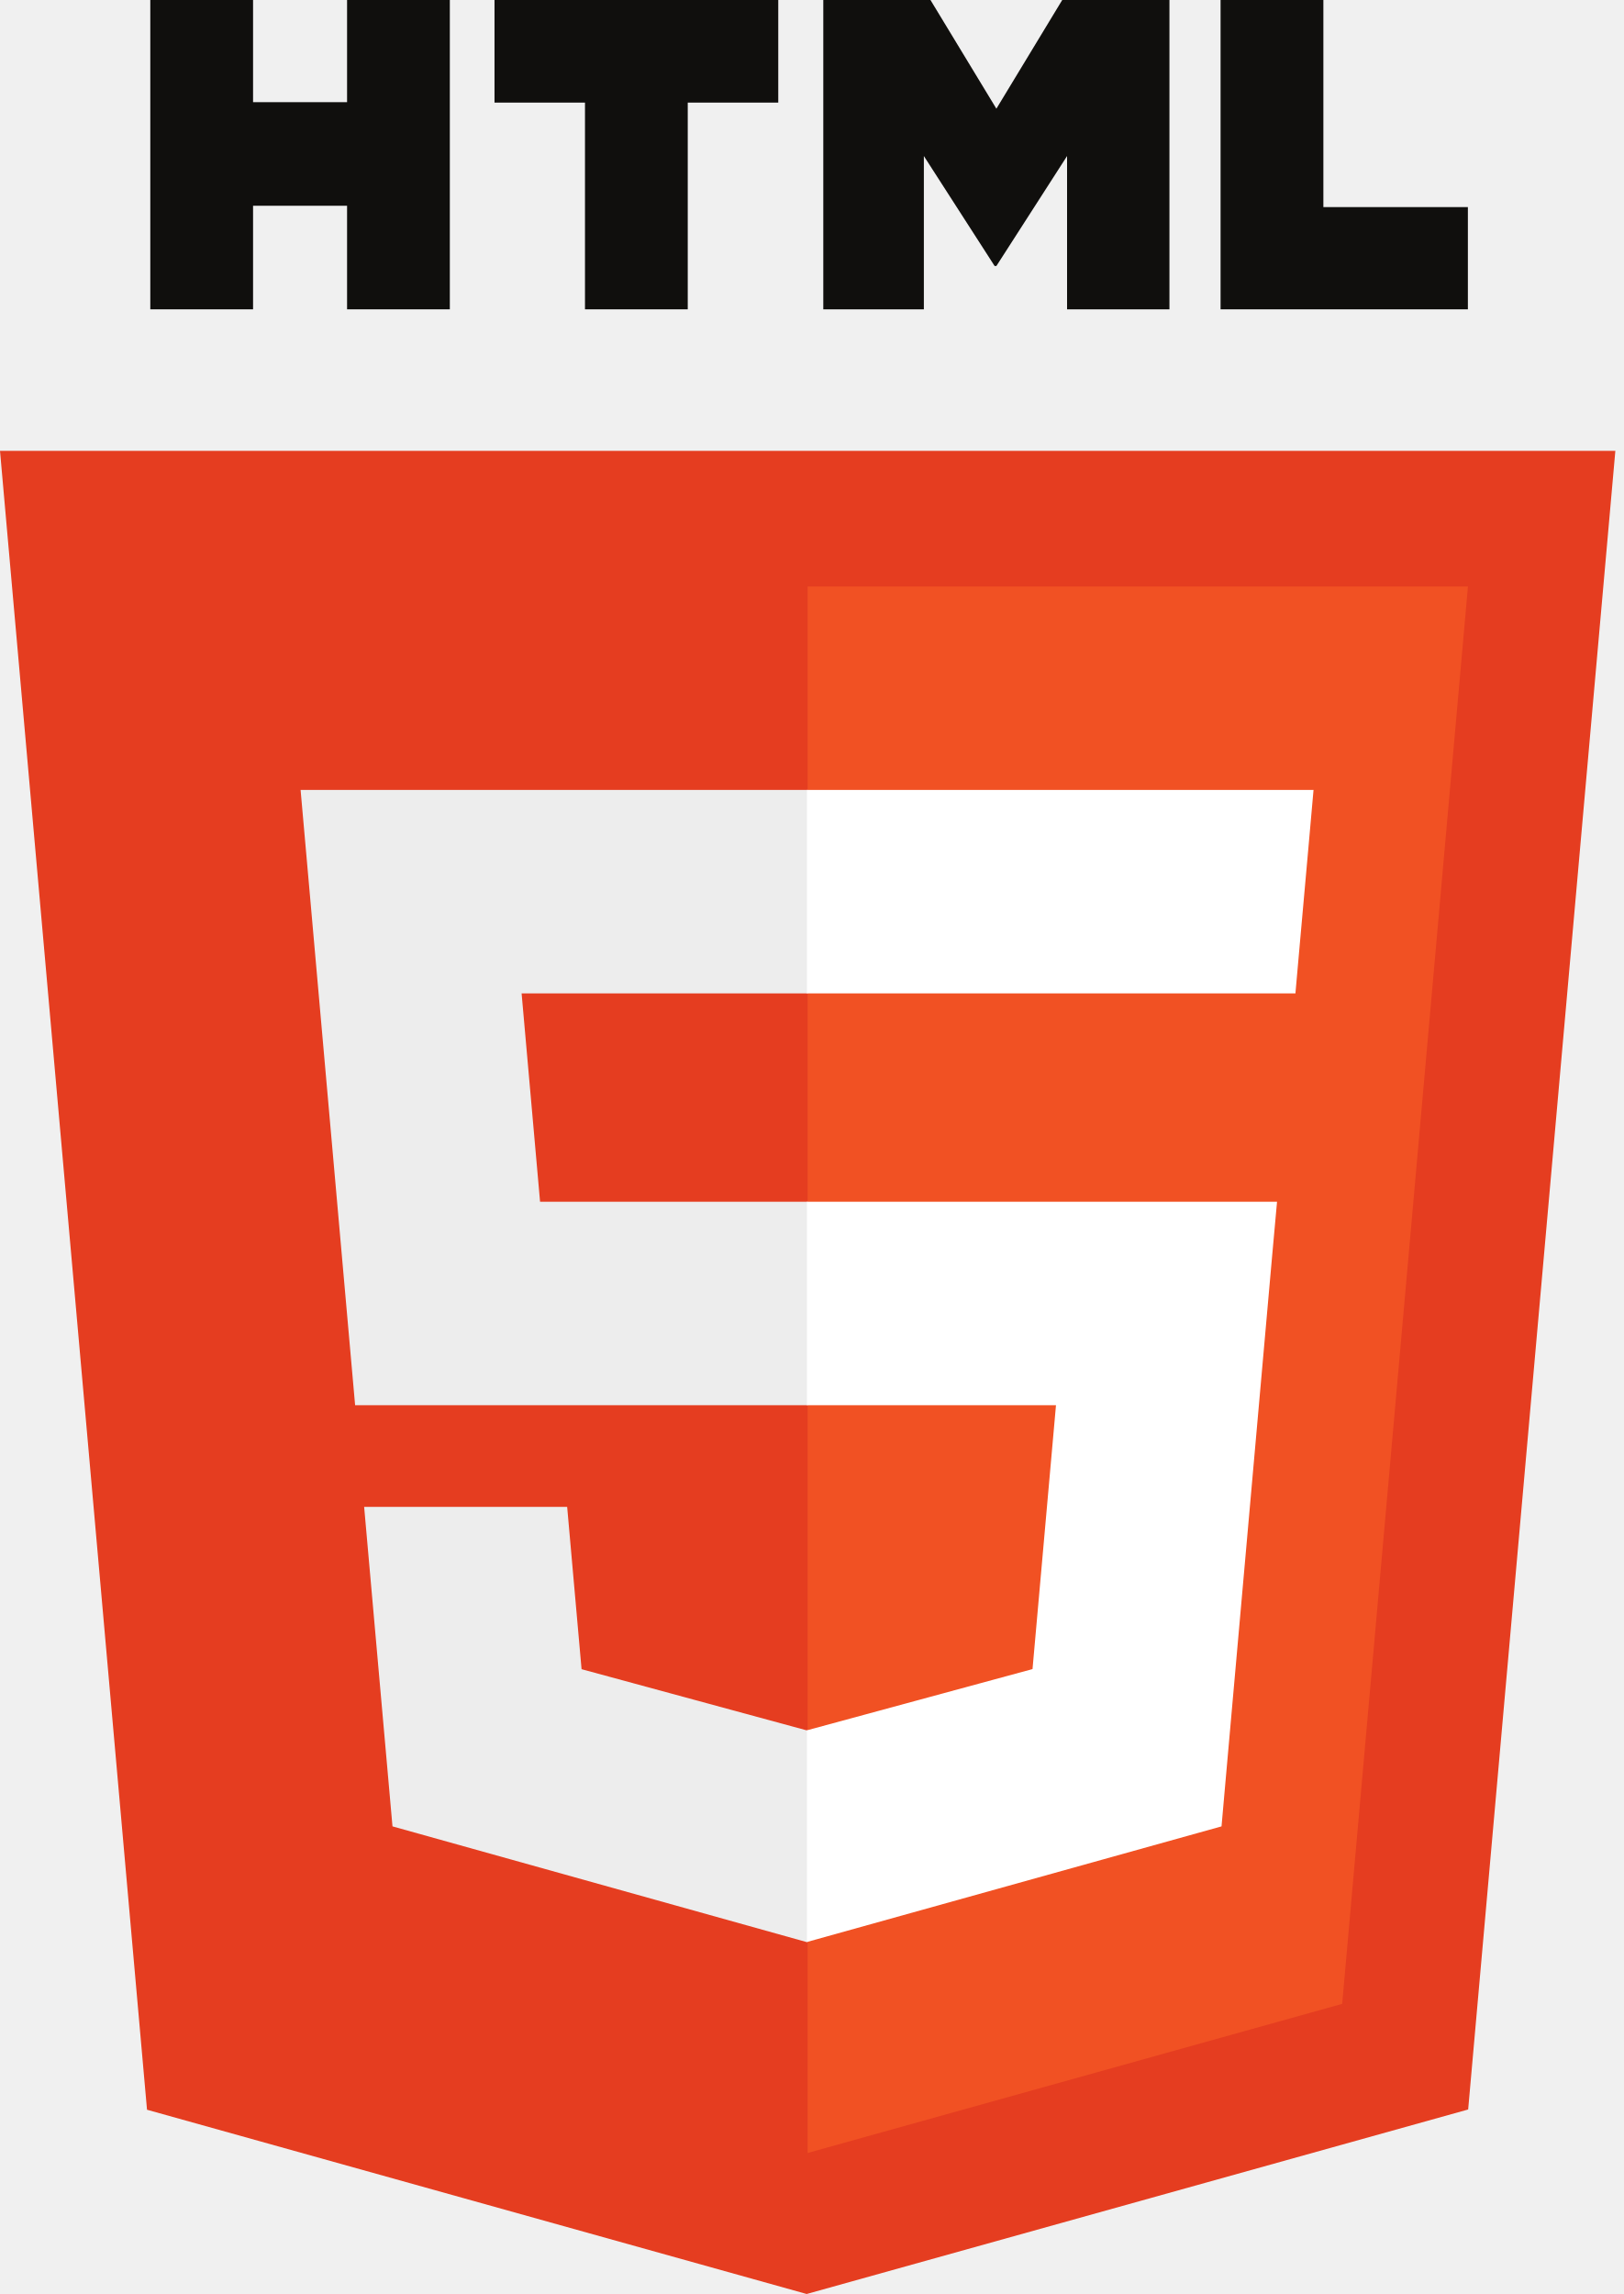
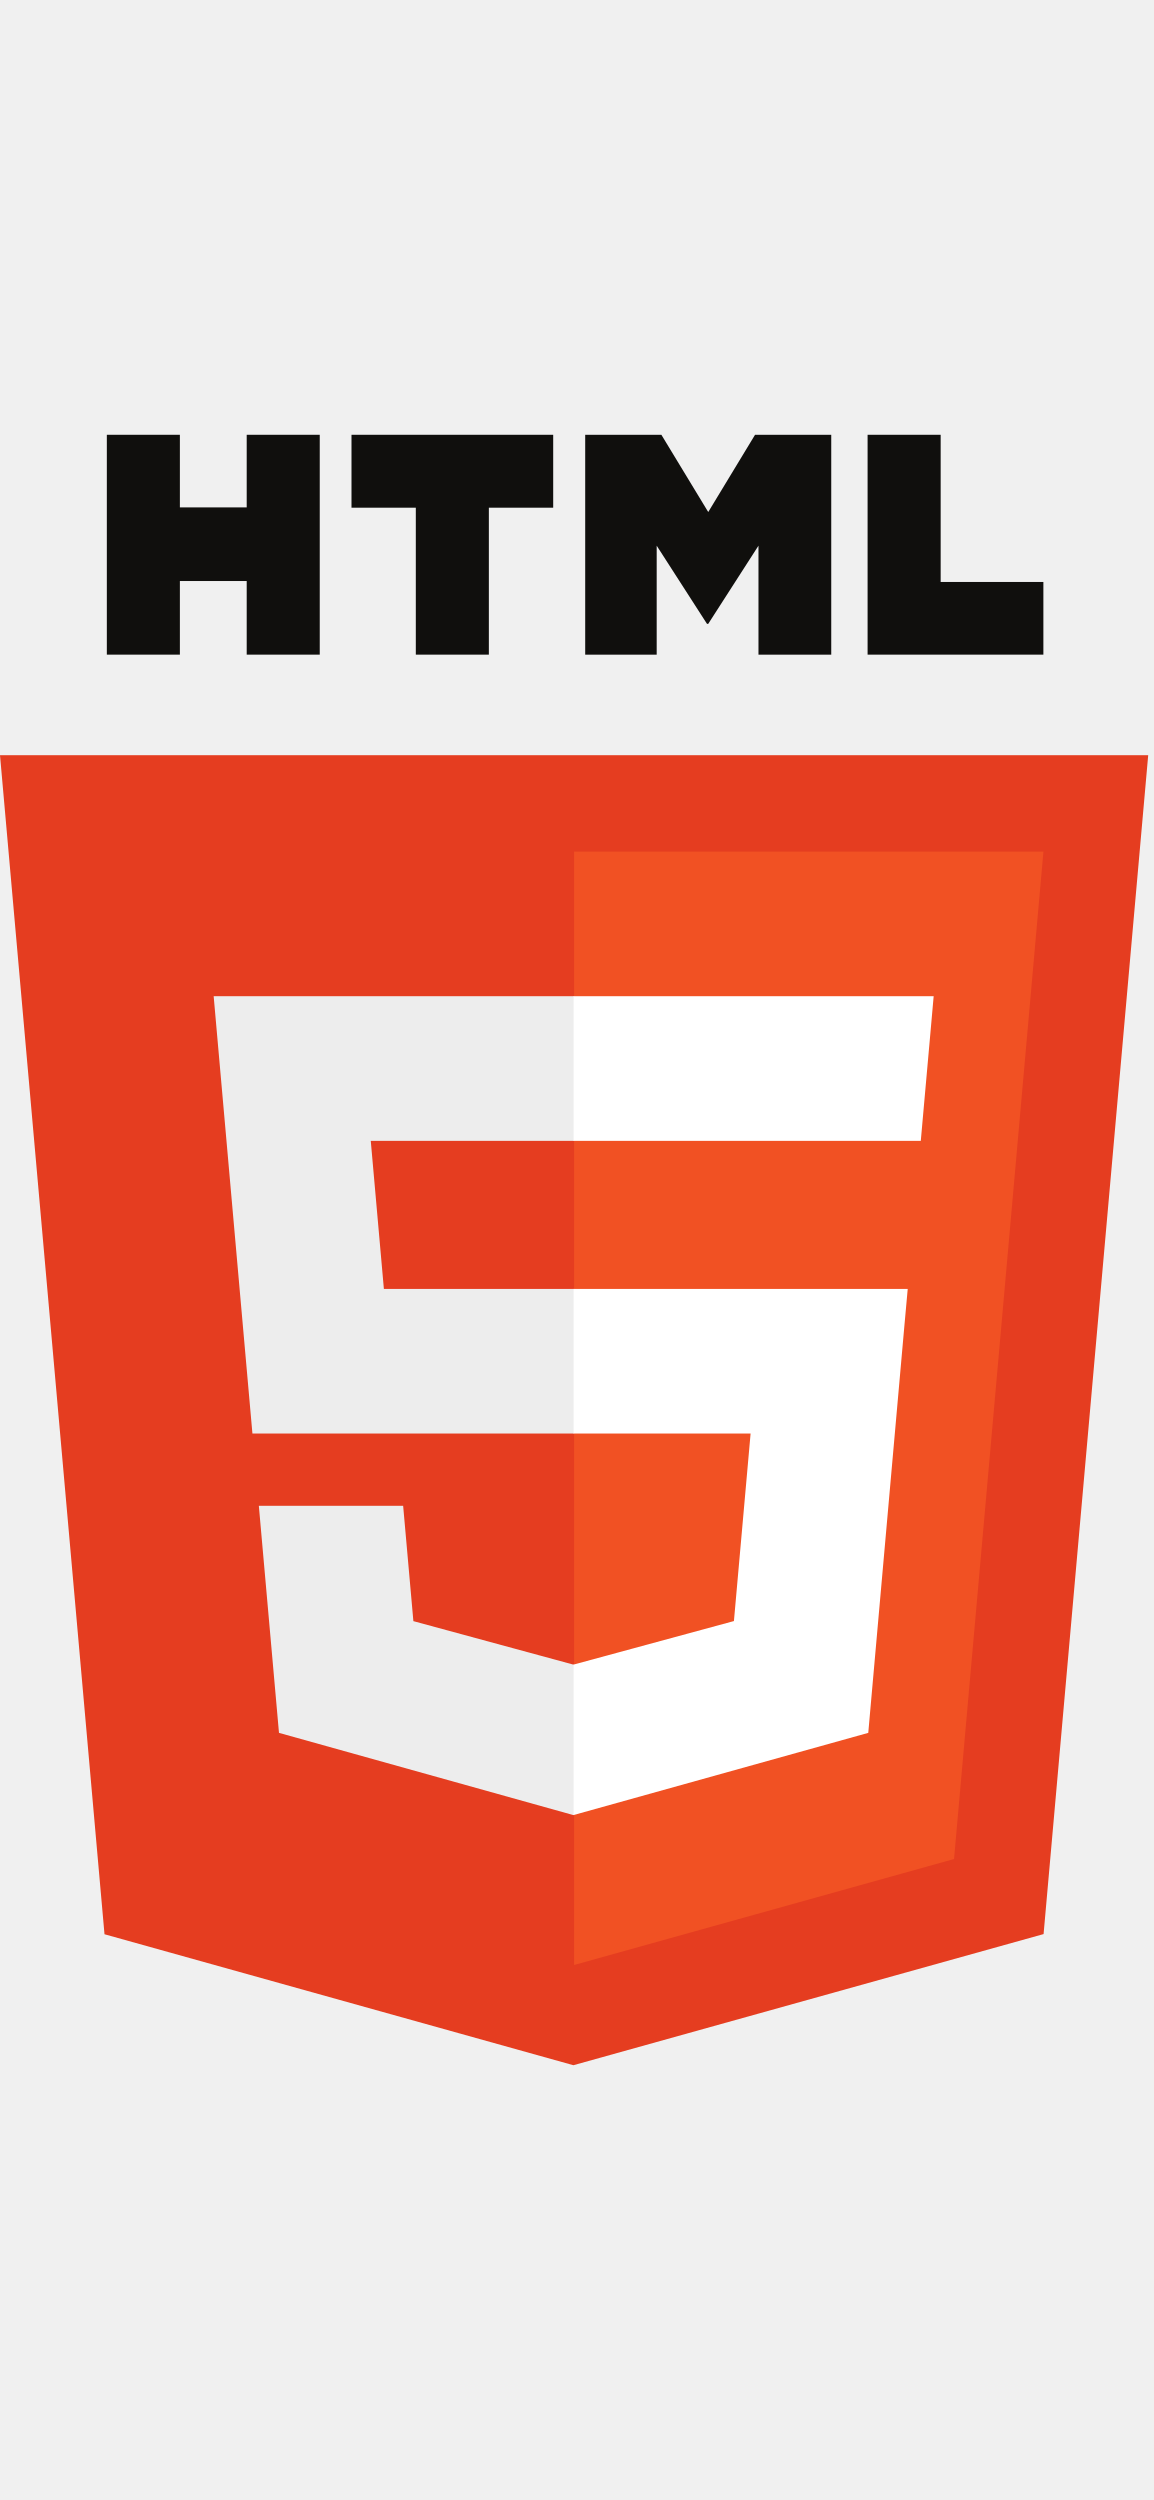
- <svg xmlns="http://www.w3.org/2000/svg" width="46" height="65" viewBox="0 0 46 65" fill="none">
+ <svg xmlns="http://www.w3.org/2000/svg" width="1200" height="2600" viewBox="0 0 46 65" fill="none">
  <path d="M4.166 59.779L0 12.774H45.775L41.604 59.772L22.859 65L4.166 59.779Z" fill="#E53D20" />
  <path d="M22.887 61.004L38.034 56.779L41.598 16.617H22.887V61.004Z" fill="#F15123" />
  <path d="M22.887 34.051H15.304L14.781 28.148H22.887V22.383H22.867H8.518L8.655 23.929L10.063 39.816H22.887V34.051Z" fill="#EDEDED" />
  <path d="M22.887 49.023L22.862 49.03L16.48 47.296L16.072 42.698H12.971H10.319L11.122 51.75L22.861 55.029L22.887 55.021V49.023Z" fill="#EDEDED" />
  <path d="M4.259 4.1008e-05H7.171V2.895H9.835V4.1008e-05H12.747V8.765H9.835V5.83H7.171V8.765H4.259V4.1008e-05H4.259Z" fill="#100F0D" />
  <path d="M16.577 2.907H14.013V4.1008e-05H22.054V2.907H19.489V8.765H16.577V2.907H16.577Z" fill="#100F0D" />
  <path d="M23.33 4.1008e-05H26.367L28.235 3.08L30.101 4.1008e-05H33.139V8.765H30.238V4.421L28.235 7.537H28.185L26.18 4.421V8.765H23.33V4.1008e-05Z" fill="#100F0D" />
  <path d="M34.588 4.1008e-05H37.501V5.868H41.596V8.765H34.588V4.1008e-05Z" fill="#100F0D" />
  <path d="M22.867 34.051V39.816H29.924L29.259 47.293L22.867 49.028V55.026L34.615 51.75L34.701 50.776L36.048 35.599L36.188 34.051H34.644H22.867Z" fill="white" />
  <path d="M22.867 22.383V28.148H36.691H36.709L36.824 26.852L37.085 23.929L37.222 22.383H22.867Z" fill="white" />
</svg>
